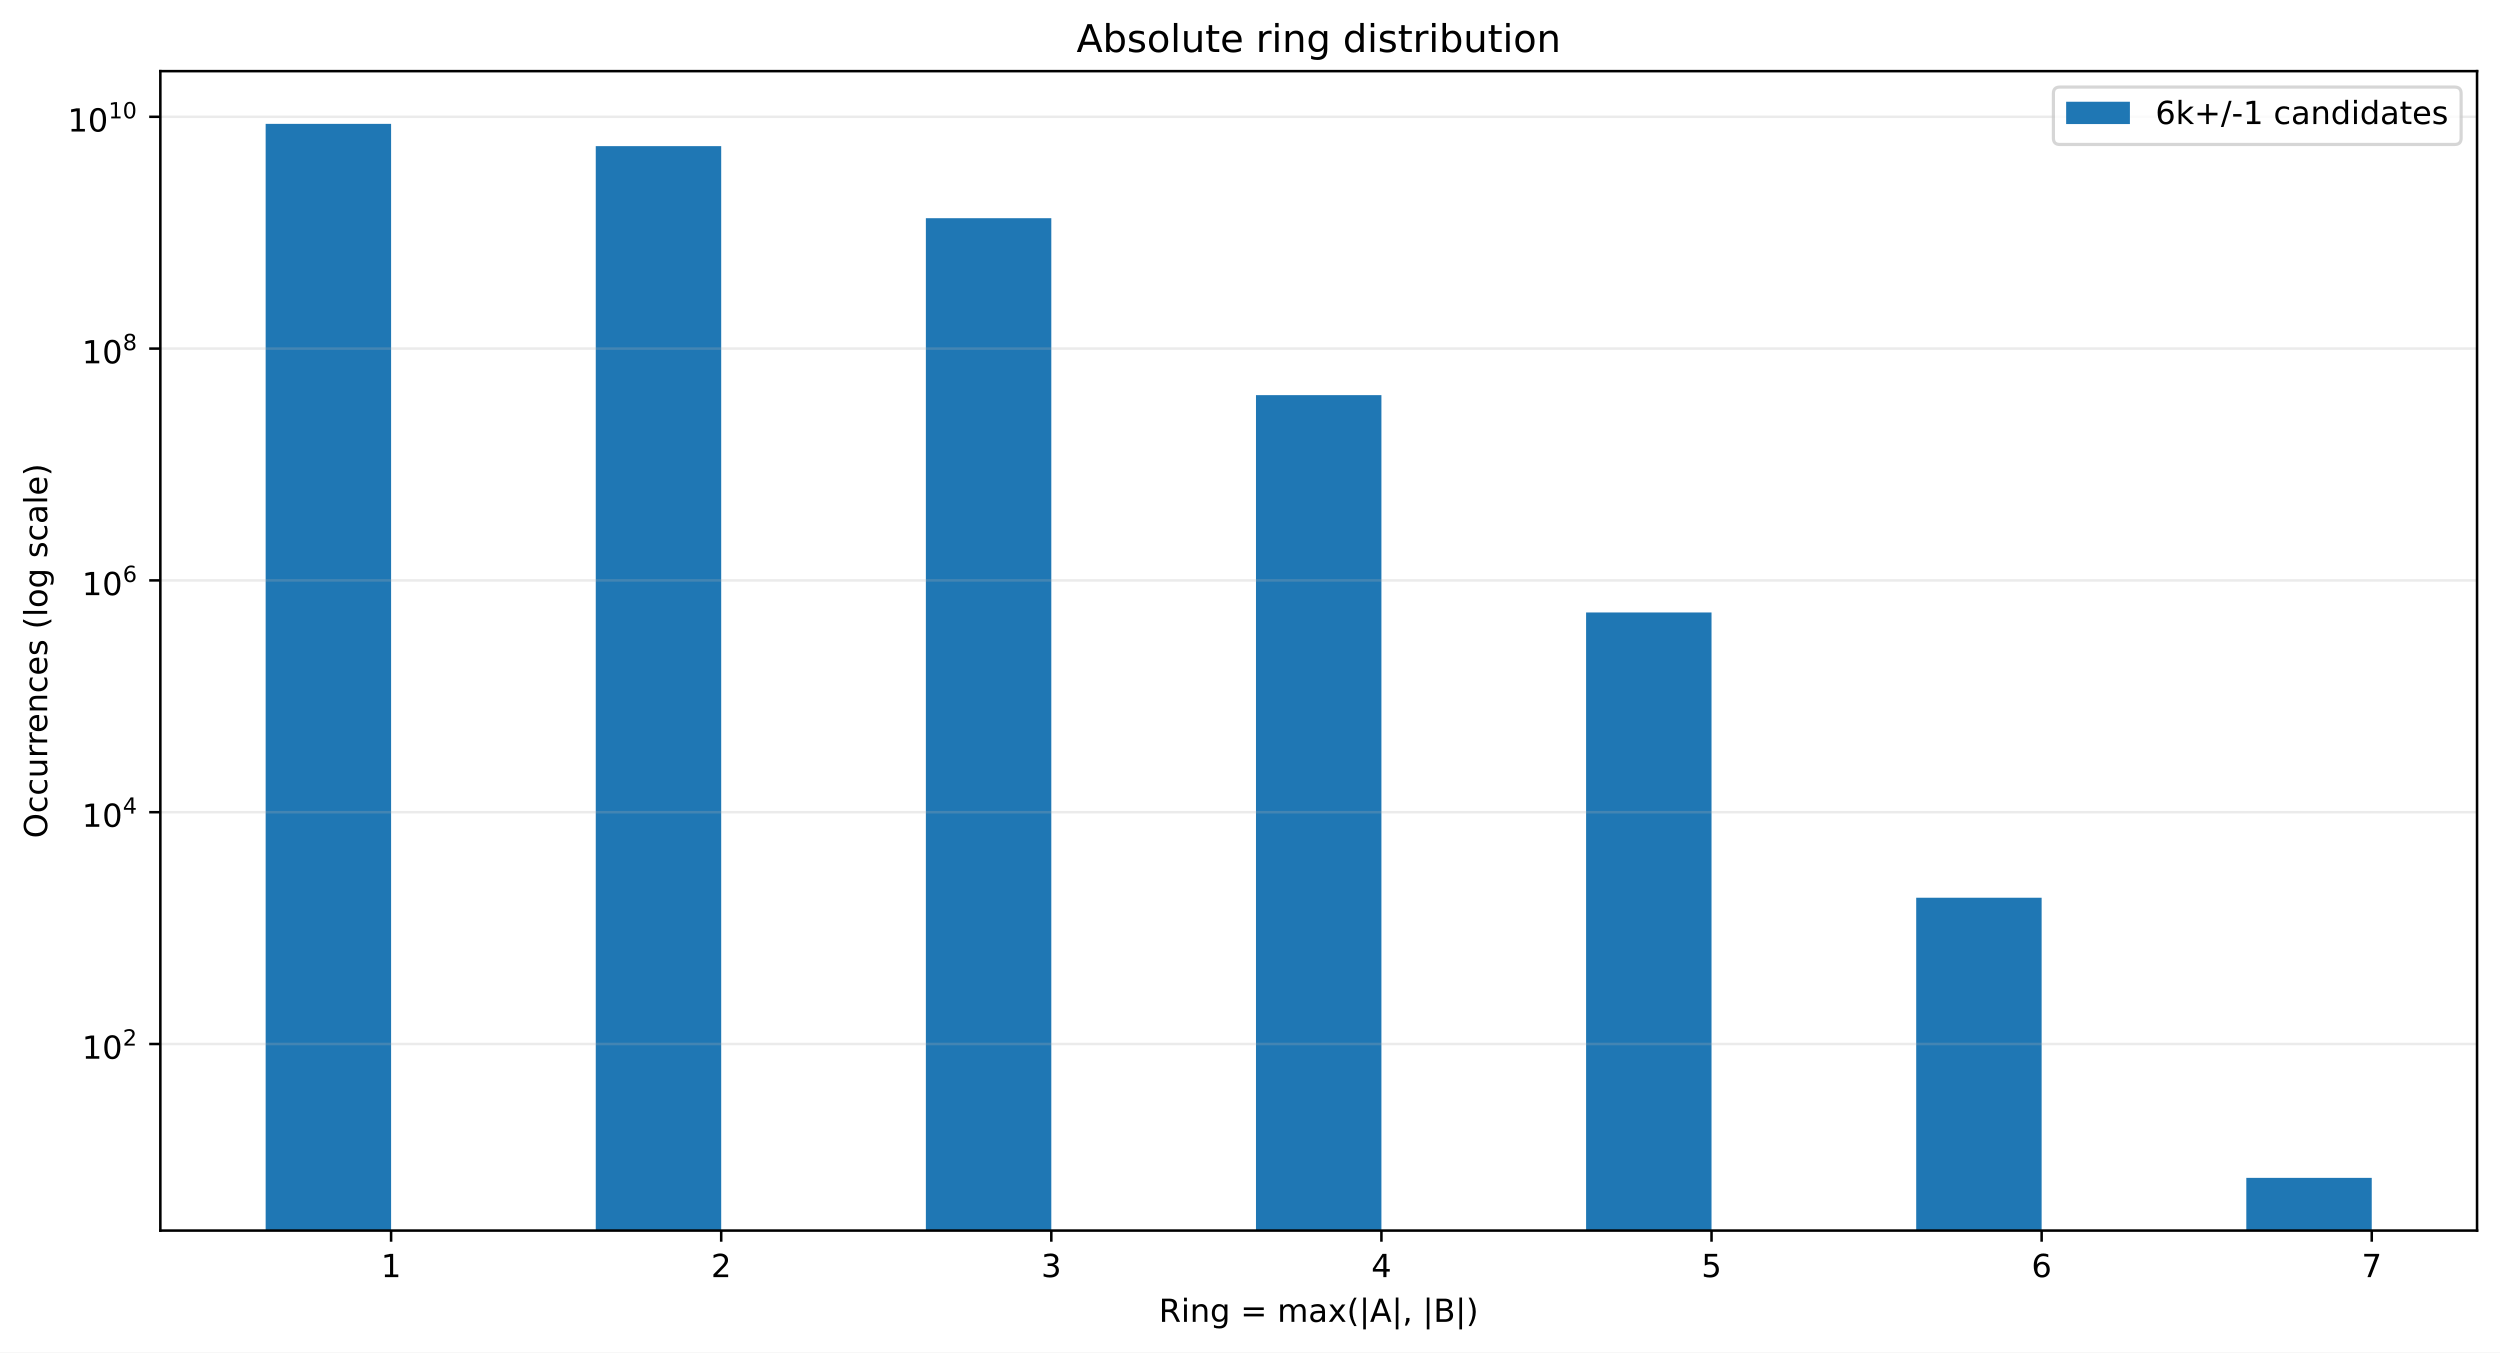
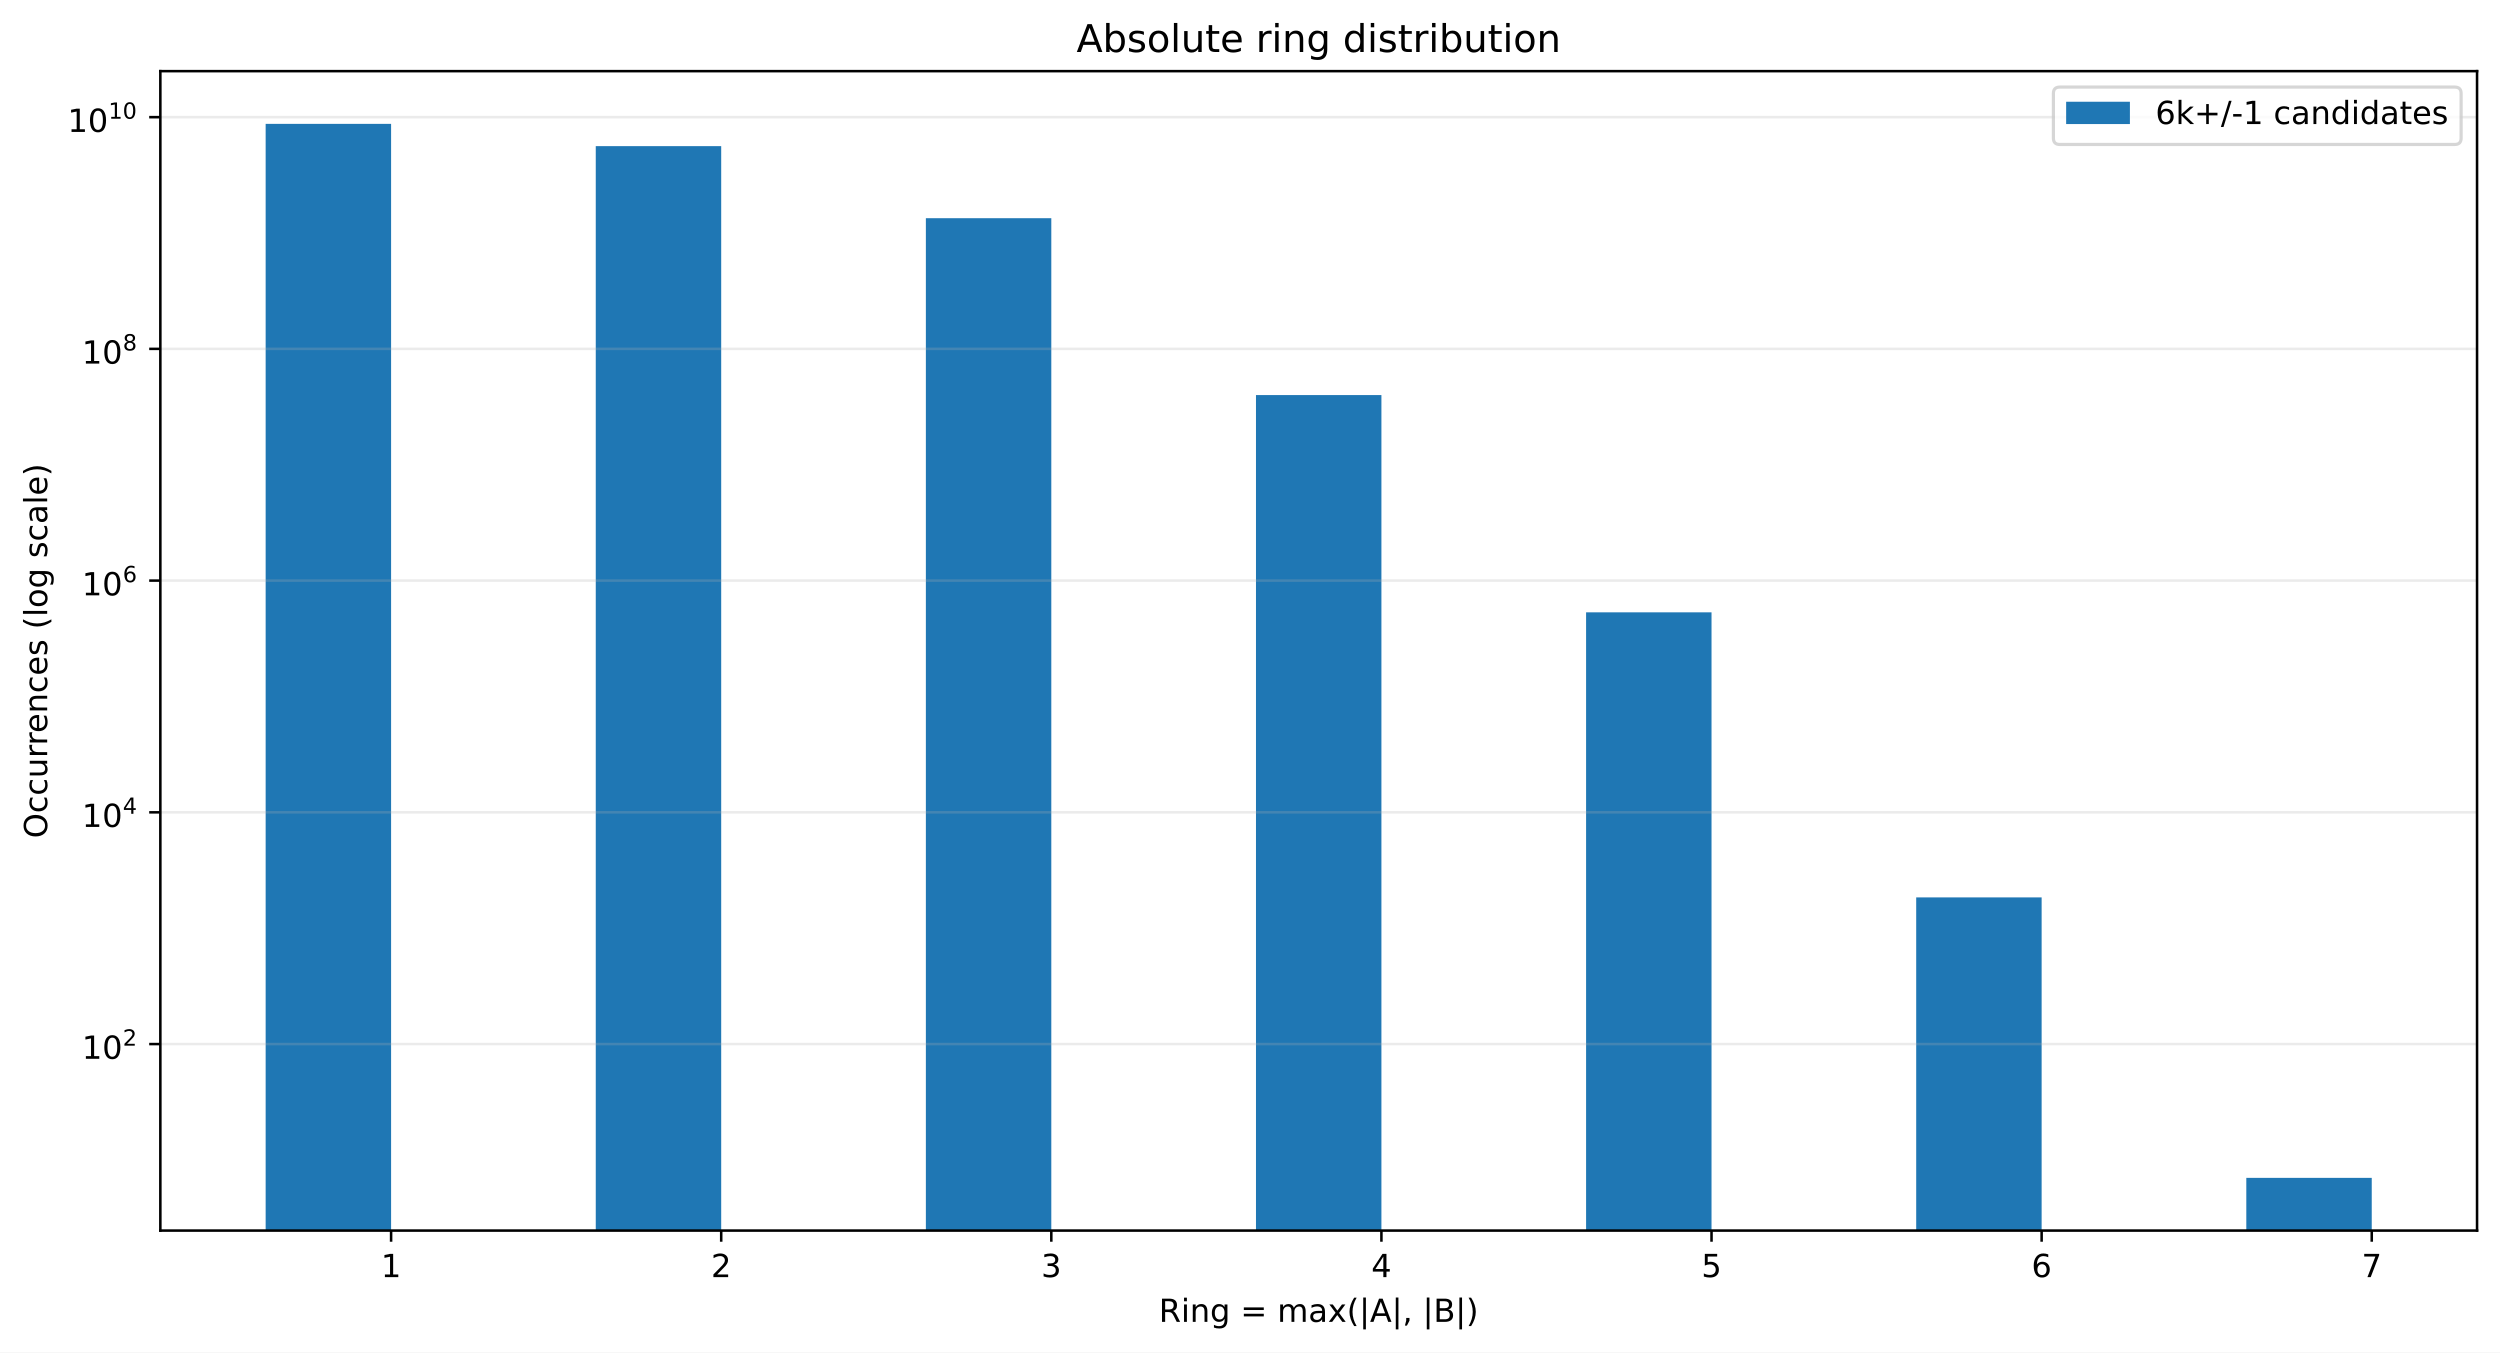
<svg xmlns="http://www.w3.org/2000/svg" xmlns:xlink="http://www.w3.org/1999/xlink" width="784.258pt" height="424.28pt" viewBox="0 0 784.258 424.28" version="1.1">
  <defs>
    <style type="text/css">*{stroke-linejoin: round; stroke-linecap: butt}</style>
  </defs>
  <g id="figure_1">
    <g id="patch_1">
      <path d="M 0 424.28  L 784.258 424.28  L 784.258 0  L 0 0  z " style="fill: #ffffff" />
    </g>
    <g id="axes_1">
      <g id="patch_2">
        <path d="M 50.301 386.036  L 777.058 386.036  L 777.058 22.318  L 50.301 22.318  z " style="fill: #ffffff" />
      </g>
      <g id="patch_3">
-         <path d="M 83.335 36759.026  L 122.687 36759.026  L 122.687 38.851  L 83.335 38.851  z " clip-path="url(#p4f56dd0121)" style="fill: #1f77b4" />
+         <path d="M 83.335 36746.906  L 122.687 36746.906  L 122.687 38.851  L 83.335 38.851  z " clip-path="url(#p17abb2ef02)" style="fill: #1f77b4" />
      </g>
      <g id="patch_4">
-         <path d="M 186.891 36759.026  L 226.243 36759.026  L 226.243 45.849  L 186.891 45.849  z " clip-path="url(#p4f56dd0121)" style="fill: #1f77b4" />
+         <path d="M 186.891 36746.906  L 226.243 36746.906  L 226.243 45.847  L 186.891 45.847  z " clip-path="url(#p17abb2ef02)" style="fill: #1f77b4" />
      </g>
      <g id="patch_5">
-         <path d="M 290.448 36759.026  L 329.799 36759.026  L 329.799 68.453  L 290.448 68.453  z " clip-path="url(#p4f56dd0121)" style="fill: #1f77b4" />
+         <path d="M 290.448 36746.906  L 329.799 36746.906  L 329.799 68.443  L 290.448 68.443  z " clip-path="url(#p17abb2ef02)" style="fill: #1f77b4" />
      </g>
      <g id="patch_6">
-         <path d="M 394.004 36759.026  L 433.355 36759.026  L 433.355 123.957  L 394.004 123.957  z " clip-path="url(#p4f56dd0121)" style="fill: #1f77b4" />
+         <path d="M 394.004 36746.906  L 433.355 36746.906  L 433.355 123.929  L 394.004 123.929  z " clip-path="url(#p17abb2ef02)" style="fill: #1f77b4" />
      </g>
      <g id="patch_7">
-         <path d="M 497.56 36759.026  L 536.912 36759.026  L 536.912 192.13  L 497.56 192.13  z " clip-path="url(#p4f56dd0121)" style="fill: #1f77b4" />
+         <path d="M 497.56 36746.906  L 536.912 36746.906  L 536.912 192.082  L 497.56 192.082  z " clip-path="url(#p17abb2ef02)" style="fill: #1f77b4" />
      </g>
      <g id="patch_8">
-         <path d="M 601.116 36759.026  L 640.468 36759.026  L 640.468 281.628  L 601.116 281.628  z " clip-path="url(#p4f56dd0121)" style="fill: #1f77b4" />
+         <path d="M 601.116 36746.906  L 640.468 36746.906  L 640.468 281.52  L 601.116 281.52  z " clip-path="url(#p17abb2ef02)" style="fill: #1f77b4" />
      </g>
      <g id="patch_9">
-         <path d="M 704.673 36759.026  L 744.024 36759.026  L 744.024 369.503  L 704.673 369.503  z " clip-path="url(#p4f56dd0121)" style="fill: #1f77b4" />
+         <path d="M 704.673 36746.906  L 744.024 36746.906  L 744.024 369.503  L 704.673 369.503  z " clip-path="url(#p17abb2ef02)" style="fill: #1f77b4" />
      </g>
      <g id="matplotlib.axis_1">
        <g id="xtick_1">
          <g id="line2d_1">
            <defs>
-               <path id="m80d3d069c5" d="M 0 0  L 0 3.5  " style="stroke: #000000; stroke-width: 0.8" />
+               <path id="m20510bbfa1" d="M 0 0  L 0 3.5  " style="stroke: #000000; stroke-width: 0.8" />
            </defs>
            <g>
-               <use xlink:href="#m80d3d069c5" x="122.687" y="386.036" style="stroke: #000000; stroke-width: 0.8" />
+               <use xlink:href="#m20510bbfa1" x="122.687" y="386.036" style="stroke: #000000; stroke-width: 0.8" />
            </g>
          </g>
          <g id="text_1">
            <g transform="translate(119.5053 400.6334) scale(0.1 -0.1)">
              <defs>
                <path id="DejaVuSans-14" d="M 794 531  L 1825 531  L 1825 4091  L 703 3866  L 703 4441  L 1819 4666  L 2450 4666  L 2450 531  L 3481 531  L 3481 0  L 794 0  L 794 531  z " transform="scale(0.015625)" />
              </defs>
              <use xlink:href="#DejaVuSans-14" />
            </g>
          </g>
        </g>
        <g id="xtick_2">
          <g id="line2d_2">
            <g>
-               <use xlink:href="#m80d3d069c5" x="226.243" y="386.036" style="stroke: #000000; stroke-width: 0.8" />
+               <use xlink:href="#m20510bbfa1" x="226.243" y="386.036" style="stroke: #000000; stroke-width: 0.8" />
            </g>
          </g>
          <g id="text_2">
            <g transform="translate(223.0616 400.6334) scale(0.1 -0.1)">
              <defs>
                <path id="DejaVuSans-15" d="M 1228 531  L 3431 531  L 3431 0  L 469 0  L 469 531  Q 828 903 1448 1529  Q 2069 2156 2228 2338  Q 2531 2678 2651 2914  Q 2772 3150 2772 3378  Q 2772 3750 2511 3984  Q 2250 4219 1831 4219  Q 1534 4219 1204 4116  Q 875 4013 500 3803  L 500 4441  Q 881 4594 1212 4672  Q 1544 4750 1819 4750  Q 2544 4750 2975 4387  Q 3406 4025 3406 3419  Q 3406 3131 3298 2873  Q 3191 2616 2906 2266  Q 2828 2175 2409 1742  Q 1991 1309 1228 531  z " transform="scale(0.015625)" />
              </defs>
              <use xlink:href="#DejaVuSans-15" />
            </g>
          </g>
        </g>
        <g id="xtick_3">
          <g id="line2d_3">
            <g>
-               <use xlink:href="#m80d3d069c5" x="329.799" y="386.036" style="stroke: #000000; stroke-width: 0.8" />
+               <use xlink:href="#m20510bbfa1" x="329.799" y="386.036" style="stroke: #000000; stroke-width: 0.8" />
            </g>
          </g>
          <g id="text_3">
            <g transform="translate(326.6178 400.6334) scale(0.1 -0.1)">
              <defs>
                <path id="DejaVuSans-16" d="M 2597 2516  Q 3050 2419 3304 2112  Q 3559 1806 3559 1356  Q 3559 666 3084 287  Q 2609 -91 1734 -91  Q 1441 -91 1130 -33  Q 819 25 488 141  L 488 750  Q 750 597 1062 519  Q 1375 441 1716 441  Q 2309 441 2620 675  Q 2931 909 2931 1356  Q 2931 1769 2642 2001  Q 2353 2234 1838 2234  L 1294 2234  L 1294 2753  L 1863 2753  Q 2328 2753 2575 2939  Q 2822 3125 2822 3475  Q 2822 3834 2567 4026  Q 2313 4219 1838 4219  Q 1578 4219 1281 4162  Q 984 4106 628 3988  L 628 4550  Q 988 4650 1302 4700  Q 1616 4750 1894 4750  Q 2613 4750 3031 4423  Q 3450 4097 3450 3541  Q 3450 3153 3228 2886  Q 3006 2619 2597 2516  z " transform="scale(0.015625)" />
              </defs>
              <use xlink:href="#DejaVuSans-16" />
            </g>
          </g>
        </g>
        <g id="xtick_4">
          <g id="line2d_4">
            <g>
-               <use xlink:href="#m80d3d069c5" x="433.355" y="386.036" style="stroke: #000000; stroke-width: 0.8" />
+               <use xlink:href="#m20510bbfa1" x="433.355" y="386.036" style="stroke: #000000; stroke-width: 0.8" />
            </g>
          </g>
          <g id="text_4">
            <g transform="translate(430.174 400.6334) scale(0.1 -0.1)">
              <defs>
                <path id="DejaVuSans-17" d="M 2419 4116  L 825 1625  L 2419 1625  L 2419 4116  z M 2253 4666  L 3047 4666  L 3047 1625  L 3713 1625  L 3713 1100  L 3047 1100  L 3047 0  L 2419 0  L 2419 1100  L 313 1100  L 313 1709  L 2253 4666  z " transform="scale(0.015625)" />
              </defs>
              <use xlink:href="#DejaVuSans-17" />
            </g>
          </g>
        </g>
        <g id="xtick_5">
          <g id="line2d_5">
            <g>
-               <use xlink:href="#m80d3d069c5" x="536.912" y="386.036" style="stroke: #000000; stroke-width: 0.8" />
+               <use xlink:href="#m20510bbfa1" x="536.912" y="386.036" style="stroke: #000000; stroke-width: 0.8" />
            </g>
          </g>
          <g id="text_5">
            <g transform="translate(533.7303 400.6334) scale(0.1 -0.1)">
              <defs>
                <path id="DejaVuSans-18" d="M 691 4666  L 3169 4666  L 3169 4134  L 1269 4134  L 1269 2991  Q 1406 3038 1543 3061  Q 1681 3084 1819 3084  Q 2600 3084 3056 2656  Q 3513 2228 3513 1497  Q 3513 744 3044 326  Q 2575 -91 1722 -91  Q 1428 -91 1123 -41  Q 819 9 494 109  L 494 744  Q 775 591 1075 516  Q 1375 441 1709 441  Q 2250 441 2565 725  Q 2881 1009 2881 1497  Q 2881 1984 2565 2268  Q 2250 2553 1709 2553  Q 1456 2553 1204 2497  Q 953 2441 691 2322  L 691 4666  z " transform="scale(0.015625)" />
              </defs>
              <use xlink:href="#DejaVuSans-18" />
            </g>
          </g>
        </g>
        <g id="xtick_6">
          <g id="line2d_6">
            <g>
-               <use xlink:href="#m80d3d069c5" x="640.468" y="386.036" style="stroke: #000000; stroke-width: 0.8" />
+               <use xlink:href="#m20510bbfa1" x="640.468" y="386.036" style="stroke: #000000; stroke-width: 0.8" />
            </g>
          </g>
          <g id="text_6">
            <g transform="translate(637.2865 400.6334) scale(0.1 -0.1)">
              <defs>
                <path id="DejaVuSans-19" d="M 2113 2584  Q 1688 2584 1439 2293  Q 1191 2003 1191 1497  Q 1191 994 1439 701  Q 1688 409 2113 409  Q 2538 409 2786 701  Q 3034 994 3034 1497  Q 3034 2003 2786 2293  Q 2538 2584 2113 2584  z M 3366 4563  L 3366 3988  Q 3128 4100 2886 4159  Q 2644 4219 2406 4219  Q 1781 4219 1451 3797  Q 1122 3375 1075 2522  Q 1259 2794 1537 2939  Q 1816 3084 2150 3084  Q 2853 3084 3261 2657  Q 3669 2231 3669 1497  Q 3669 778 3244 343  Q 2819 -91 2113 -91  Q 1303 -91 875 529  Q 447 1150 447 2328  Q 447 3434 972 4092  Q 1497 4750 2381 4750  Q 2619 4750 2861 4703  Q 3103 4656 3366 4563  z " transform="scale(0.015625)" />
              </defs>
              <use xlink:href="#DejaVuSans-19" />
            </g>
          </g>
        </g>
        <g id="xtick_7">
          <g id="line2d_7">
            <g>
-               <use xlink:href="#m80d3d069c5" x="744.024" y="386.036" style="stroke: #000000; stroke-width: 0.8" />
+               <use xlink:href="#m20510bbfa1" x="744.024" y="386.036" style="stroke: #000000; stroke-width: 0.8" />
            </g>
          </g>
          <g id="text_7">
            <g transform="translate(740.8427 400.6334) scale(0.1 -0.1)">
              <defs>
                <path id="DejaVuSans-1a" d="M 525 4666  L 3525 4666  L 3525 4397  L 1831 0  L 1172 0  L 2766 4134  L 525 4134  L 525 4666  z " transform="scale(0.015625)" />
              </defs>
              <use xlink:href="#DejaVuSans-1a" />
            </g>
          </g>
        </g>
        <g id="text_8">
          <g transform="translate(363.5437 414.678) scale(0.1 -0.1)">
            <defs>
              <path id="DejaVuSans-35" d="M 2841 2188  Q 3044 2119 3236 1894  Q 3428 1669 3622 1275  L 4263 0  L 3584 0  L 2988 1197  Q 2756 1666 2539 1819  Q 2322 1972 1947 1972  L 1259 1972  L 1259 0  L 628 0  L 628 4666  L 2053 4666  Q 2853 4666 3247 4331  Q 3641 3997 3641 3322  Q 3641 2881 3436 2590  Q 3231 2300 2841 2188  z M 1259 4147  L 1259 2491  L 2053 2491  Q 2509 2491 2742 2702  Q 2975 2913 2975 3322  Q 2975 3731 2742 3939  Q 2509 4147 2053 4147  L 1259 4147  z " transform="scale(0.015625)" />
              <path id="DejaVuSans-4c" d="M 603 3500  L 1178 3500  L 1178 0  L 603 0  L 603 3500  z M 603 4863  L 1178 4863  L 1178 4134  L 603 4134  L 603 4863  z " transform="scale(0.015625)" />
              <path id="DejaVuSans-51" d="M 3513 2113  L 3513 0  L 2938 0  L 2938 2094  Q 2938 2591 2744 2837  Q 2550 3084 2163 3084  Q 1697 3084 1428 2787  Q 1159 2491 1159 1978  L 1159 0  L 581 0  L 581 3500  L 1159 3500  L 1159 2956  Q 1366 3272 1645 3428  Q 1925 3584 2291 3584  Q 2894 3584 3203 3211  Q 3513 2838 3513 2113  z " transform="scale(0.015625)" />
              <path id="DejaVuSans-4a" d="M 2906 1791  Q 2906 2416 2648 2759  Q 2391 3103 1925 3103  Q 1463 3103 1205 2759  Q 947 2416 947 1791  Q 947 1169 1205 825  Q 1463 481 1925 481  Q 2391 481 2648 825  Q 2906 1169 2906 1791  z M 3481 434  Q 3481 -459 3084 -895  Q 2688 -1331 1869 -1331  Q 1566 -1331 1297 -1286  Q 1028 -1241 775 -1147  L 775 -588  Q 1028 -725 1275 -790  Q 1522 -856 1778 -856  Q 2344 -856 2625 -561  Q 2906 -266 2906 331  L 2906 616  Q 2728 306 2450 153  Q 2172 0 1784 0  Q 1141 0 747 490  Q 353 981 353 1791  Q 353 2603 747 3093  Q 1141 3584 1784 3584  Q 2172 3584 2450 3431  Q 2728 3278 2906 2969  L 2906 3500  L 3481 3500  L 3481 434  z " transform="scale(0.015625)" />
              <path id="DejaVuSans-3" transform="scale(0.015625)" />
              <path id="DejaVuSans-20" d="M 678 2906  L 4684 2906  L 4684 2381  L 678 2381  L 678 2906  z M 678 1631  L 4684 1631  L 4684 1100  L 678 1100  L 678 1631  z " transform="scale(0.015625)" />
              <path id="DejaVuSans-50" d="M 3328 2828  Q 3544 3216 3844 3400  Q 4144 3584 4550 3584  Q 5097 3584 5394 3201  Q 5691 2819 5691 2113  L 5691 0  L 5113 0  L 5113 2094  Q 5113 2597 4934 2840  Q 4756 3084 4391 3084  Q 3944 3084 3684 2787  Q 3425 2491 3425 1978  L 3425 0  L 2847 0  L 2847 2094  Q 2847 2600 2669 2842  Q 2491 3084 2119 3084  Q 1678 3084 1418 2786  Q 1159 2488 1159 1978  L 1159 0  L 581 0  L 581 3500  L 1159 3500  L 1159 2956  Q 1356 3278 1631 3431  Q 1906 3584 2284 3584  Q 2666 3584 2933 3390  Q 3200 3197 3328 2828  z " transform="scale(0.015625)" />
              <path id="DejaVuSans-44" d="M 2194 1759  Q 1497 1759 1228 1600  Q 959 1441 959 1056  Q 959 750 1161 570  Q 1363 391 1709 391  Q 2188 391 2477 730  Q 2766 1069 2766 1631  L 2766 1759  L 2194 1759  z M 3341 1997  L 3341 0  L 2766 0  L 2766 531  Q 2569 213 2275 61  Q 1981 -91 1556 -91  Q 1019 -91 701 211  Q 384 513 384 1019  Q 384 1609 779 1909  Q 1175 2209 1959 2209  L 2766 2209  L 2766 2266  Q 2766 2663 2505 2880  Q 2244 3097 1772 3097  Q 1472 3097 1187 3025  Q 903 2953 641 2809  L 641 3341  Q 956 3463 1253 3523  Q 1550 3584 1831 3584  Q 2591 3584 2966 3190  Q 3341 2797 3341 1997  z " transform="scale(0.015625)" />
              <path id="DejaVuSans-5b" d="M 3513 3500  L 2247 1797  L 3578 0  L 2900 0  L 1881 1375  L 863 0  L 184 0  L 1544 1831  L 300 3500  L 978 3500  L 1906 2253  L 2834 3500  L 3513 3500  z " transform="scale(0.015625)" />
              <path id="DejaVuSans-b" d="M 1984 4856  Q 1566 4138 1362 3434  Q 1159 2731 1159 2009  Q 1159 1288 1364 580  Q 1569 -128 1984 -844  L 1484 -844  Q 1016 -109 783 600  Q 550 1309 550 2009  Q 550 2706 781 3412  Q 1013 4119 1484 4856  L 1984 4856  z " transform="scale(0.015625)" />
              <path id="DejaVuSans-5f" d="M 1344 4891  L 1344 -1509  L 813 -1509  L 813 4891  L 1344 4891  z " transform="scale(0.015625)" />
              <path id="DejaVuSans-24" d="M 2188 4044  L 1331 1722  L 3047 1722  L 2188 4044  z M 1831 4666  L 2547 4666  L 4325 0  L 3669 0  L 3244 1197  L 1141 1197  L 716 0  L 50 0  L 1831 4666  z " transform="scale(0.015625)" />
              <path id="DejaVuSans-f" d="M 750 794  L 1409 794  L 1409 256  L 897 -744  L 494 -744  L 750 256  L 750 794  z " transform="scale(0.015625)" />
              <path id="DejaVuSans-25" d="M 1259 2228  L 1259 519  L 2272 519  Q 2781 519 3026 730  Q 3272 941 3272 1375  Q 3272 1813 3026 2020  Q 2781 2228 2272 2228  L 1259 2228  z M 1259 4147  L 1259 2741  L 2194 2741  Q 2656 2741 2882 2914  Q 3109 3088 3109 3444  Q 3109 3797 2882 3972  Q 2656 4147 2194 4147  L 1259 4147  z M 628 4666  L 2241 4666  Q 2963 4666 3353 4366  Q 3744 4066 3744 3513  Q 3744 3084 3544 2831  Q 3344 2578 2956 2516  Q 3422 2416 3680 2098  Q 3938 1781 3938 1306  Q 3938 681 3513 340  Q 3088 0 2303 0  L 628 0  L 628 4666  z " transform="scale(0.015625)" />
              <path id="DejaVuSans-c" d="M 513 4856  L 1013 4856  Q 1481 4119 1714 3412  Q 1947 2706 1947 2009  Q 1947 1309 1714 600  Q 1481 -109 1013 -844  L 513 -844  Q 928 -128 1133 580  Q 1338 1288 1338 2009  Q 1338 2731 1133 3434  Q 928 4138 513 4856  z " transform="scale(0.015625)" />
            </defs>
            <use xlink:href="#DejaVuSans-35" />
            <use xlink:href="#DejaVuSans-4c" transform="translate(69.48438 0)" />
            <use xlink:href="#DejaVuSans-51" transform="translate(97.26562 0)" />
            <use xlink:href="#DejaVuSans-4a" transform="translate(160.6406 0)" />
            <use xlink:href="#DejaVuSans-3" transform="translate(224.125 0)" />
            <use xlink:href="#DejaVuSans-20" transform="translate(255.9062 0)" />
            <use xlink:href="#DejaVuSans-3" transform="translate(339.7031 0)" />
            <use xlink:href="#DejaVuSans-50" transform="translate(371.4844 0)" />
            <use xlink:href="#DejaVuSans-44" transform="translate(468.8906 0)" />
            <use xlink:href="#DejaVuSans-5b" transform="translate(530.1719 0)" />
            <use xlink:href="#DejaVuSans-b" transform="translate(589.3594 0)" />
            <use xlink:href="#DejaVuSans-5f" transform="translate(628.375 0)" />
            <use xlink:href="#DejaVuSans-24" transform="translate(662.0625 0)" />
            <use xlink:href="#DejaVuSans-5f" transform="translate(730.4688 0)" />
            <use xlink:href="#DejaVuSans-f" transform="translate(764.1562 0)" />
            <use xlink:href="#DejaVuSans-3" transform="translate(795.9375 0)" />
            <use xlink:href="#DejaVuSans-5f" transform="translate(827.7188 0)" />
            <use xlink:href="#DejaVuSans-25" transform="translate(861.4062 0)" />
            <use xlink:href="#DejaVuSans-5f" transform="translate(930.0156 0)" />
            <use xlink:href="#DejaVuSans-c" transform="translate(963.7031 0)" />
          </g>
        </g>
      </g>
      <g id="matplotlib.axis_2">
        <g id="ytick_1">
          <g id="line2d_8">
-             <path d="M 50.301 327.512  L 777.058 327.512  " clip-path="url(#p4f56dd0121)" style="fill: none; stroke: #b0b0b0; stroke-opacity: 0.25; stroke-width: 0.8; stroke-linecap: square" />
+             <path d="M 50.301 327.526  L 777.058 327.526  " clip-path="url(#p17abb2ef02)" style="fill: none; stroke: #b0b0b0; stroke-opacity: 0.25; stroke-width: 0.8; stroke-linecap: square" />
          </g>
          <g id="line2d_9">
            <defs>
-               <path id="m54b1df7c04" d="M 0 0  L -3.5 0  " style="stroke: #000000; stroke-width: 0.8" />
+               <path id="m3ab884940d" d="M 0 0  L -3.5 0  " style="stroke: #000000; stroke-width: 0.8" />
            </defs>
            <g>
-               <use xlink:href="#m54b1df7c04" x="50.301" y="327.512" style="stroke: #000000; stroke-width: 0.8" />
+               <use xlink:href="#m3ab884940d" x="50.301" y="327.526" style="stroke: #000000; stroke-width: 0.8" />
            </g>
          </g>
          <g id="text_9">
-             <g transform="translate(25.70078 332.2123) scale(0.1 -0.1)">
+             <g transform="translate(25.70078 332.2263) scale(0.1 -0.1)">
              <defs>
                <path id="DejaVuSans-13" d="M 2034 4250  Q 1547 4250 1301 3770  Q 1056 3291 1056 2328  Q 1056 1369 1301 889  Q 1547 409 2034 409  Q 2525 409 2770 889  Q 3016 1369 3016 2328  Q 3016 3291 2770 3770  Q 2525 4250 2034 4250  z M 2034 4750  Q 2819 4750 3233 4129  Q 3647 3509 3647 2328  Q 3647 1150 3233 529  Q 2819 -91 2034 -91  Q 1250 -91 836 529  Q 422 1150 422 2328  Q 422 3509 836 4129  Q 1250 4750 2034 4750  z " transform="scale(0.015625)" />
              </defs>
              <use xlink:href="#DejaVuSans-14" transform="translate(0 0.746875)" />
              <use xlink:href="#DejaVuSans-13" transform="translate(63.62305 0.746875)" />
              <use xlink:href="#DejaVuSans-15" transform="translate(128.2031 42.04688) scale(0.7)" />
            </g>
          </g>
        </g>
        <g id="ytick_2">
          <g id="line2d_10">
-             <path d="M 50.301 254.795  L 777.058 254.795  " clip-path="url(#p4f56dd0121)" style="fill: none; stroke: #b0b0b0; stroke-opacity: 0.25; stroke-width: 0.8; stroke-linecap: square" />
+             <path d="M 50.301 254.833  L 777.058 254.833  " clip-path="url(#p17abb2ef02)" style="fill: none; stroke: #b0b0b0; stroke-opacity: 0.25; stroke-width: 0.8; stroke-linecap: square" />
          </g>
          <g id="line2d_11">
            <g>
-               <use xlink:href="#m54b1df7c04" x="50.301" y="254.795" style="stroke: #000000; stroke-width: 0.8" />
+               <use xlink:href="#m3ab884940d" x="50.301" y="254.833" style="stroke: #000000; stroke-width: 0.8" />
            </g>
          </g>
          <g id="text_10">
-             <g transform="translate(25.70078 259.4447) scale(0.1 -0.1)">
+             <g transform="translate(25.70078 259.4829) scale(0.1 -0.1)">
              <use xlink:href="#DejaVuSans-14" transform="translate(0 0.665625)" />
              <use xlink:href="#DejaVuSans-13" transform="translate(63.62305 0.665625)" />
              <use xlink:href="#DejaVuSans-17" transform="translate(128.2031 41.96563) scale(0.7)" />
            </g>
          </g>
        </g>
        <g id="ytick_3">
          <g id="line2d_12">
-             <path d="M 50.301 182.077  L 777.058 182.077  " clip-path="url(#p4f56dd0121)" style="fill: none; stroke: #b0b0b0; stroke-opacity: 0.25; stroke-width: 0.8; stroke-linecap: square" />
+             <path d="M 50.301 182.14  L 777.058 182.14  " clip-path="url(#p17abb2ef02)" style="fill: none; stroke: #b0b0b0; stroke-opacity: 0.25; stroke-width: 0.8; stroke-linecap: square" />
          </g>
          <g id="line2d_13">
            <g>
-               <use xlink:href="#m54b1df7c04" x="50.301" y="182.077" style="stroke: #000000; stroke-width: 0.8" />
+               <use xlink:href="#m3ab884940d" x="50.301" y="182.14" style="stroke: #000000; stroke-width: 0.8" />
            </g>
          </g>
          <g id="text_11">
-             <g transform="translate(25.70078 186.7771) scale(0.1 -0.1)">
+             <g transform="translate(25.70078 186.8396) scale(0.1 -0.1)">
              <use xlink:href="#DejaVuSans-14" transform="translate(0 0.746875)" />
              <use xlink:href="#DejaVuSans-13" transform="translate(63.62305 0.746875)" />
              <use xlink:href="#DejaVuSans-19" transform="translate(128.2031 42.04688) scale(0.7)" />
            </g>
          </g>
        </g>
        <g id="ytick_4">
          <g id="line2d_14">
-             <path d="M 50.301 109.36  L 777.058 109.36  " clip-path="url(#p4f56dd0121)" style="fill: none; stroke: #b0b0b0; stroke-opacity: 0.25; stroke-width: 0.8; stroke-linecap: square" />
+             <path d="M 50.301 109.446  L 777.058 109.446  " clip-path="url(#p17abb2ef02)" style="fill: none; stroke: #b0b0b0; stroke-opacity: 0.25; stroke-width: 0.8; stroke-linecap: square" />
          </g>
          <g id="line2d_15">
            <g>
-               <use xlink:href="#m54b1df7c04" x="50.301" y="109.36" style="stroke: #000000; stroke-width: 0.8" />
+               <use xlink:href="#m3ab884940d" x="50.301" y="109.446" style="stroke: #000000; stroke-width: 0.8" />
            </g>
          </g>
          <g id="text_12">
-             <g transform="translate(25.70078 114.0595) scale(0.1 -0.1)">
+             <g transform="translate(25.70078 114.1462) scale(0.1 -0.1)">
              <defs>
                <path id="DejaVuSans-1b" d="M 2034 2216  Q 1584 2216 1326 1975  Q 1069 1734 1069 1313  Q 1069 891 1326 650  Q 1584 409 2034 409  Q 2484 409 2743 651  Q 3003 894 3003 1313  Q 3003 1734 2745 1975  Q 2488 2216 2034 2216  z M 1403 2484  Q 997 2584 770 2862  Q 544 3141 544 3541  Q 544 4100 942 4425  Q 1341 4750 2034 4750  Q 2731 4750 3128 4425  Q 3525 4100 3525 3541  Q 3525 3141 3298 2862  Q 3072 2584 2669 2484  Q 3125 2378 3379 2068  Q 3634 1759 3634 1313  Q 3634 634 3220 271  Q 2806 -91 2034 -91  Q 1263 -91 848 271  Q 434 634 434 1313  Q 434 1759 690 2068  Q 947 2378 1403 2484  z M 1172 3481  Q 1172 3119 1398 2916  Q 1625 2713 2034 2713  Q 2441 2713 2670 2916  Q 2900 3119 2900 3481  Q 2900 3844 2670 4047  Q 2441 4250 2034 4250  Q 1625 4250 1398 4047  Q 1172 3844 1172 3481  z " transform="scale(0.015625)" />
              </defs>
              <use xlink:href="#DejaVuSans-14" transform="translate(0 0.746875)" />
              <use xlink:href="#DejaVuSans-13" transform="translate(63.62305 0.746875)" />
              <use xlink:href="#DejaVuSans-1b" transform="translate(128.2031 42.04688) scale(0.7)" />
            </g>
          </g>
        </g>
        <g id="ytick_5">
          <g id="line2d_16">
-             <path d="M 50.301 36.642  L 777.058 36.642  " clip-path="url(#p4f56dd0121)" style="fill: none; stroke: #b0b0b0; stroke-opacity: 0.25; stroke-width: 0.8; stroke-linecap: square" />
+             <path d="M 50.301 36.753  L 777.058 36.753  " clip-path="url(#p17abb2ef02)" style="fill: none; stroke: #b0b0b0; stroke-opacity: 0.25; stroke-width: 0.8; stroke-linecap: square" />
          </g>
          <g id="line2d_17">
            <g>
-               <use xlink:href="#m54b1df7c04" x="50.301" y="36.642" style="stroke: #000000; stroke-width: 0.8" />
+               <use xlink:href="#m3ab884940d" x="50.301" y="36.753" style="stroke: #000000; stroke-width: 0.8" />
            </g>
          </g>
          <g id="text_13">
-             <g transform="translate(21.20078 41.34194) scale(0.1 -0.1)">
+             <g transform="translate(21.20078 41.45281) scale(0.1 -0.1)">
              <use xlink:href="#DejaVuSans-14" transform="translate(0 0.746875)" />
              <use xlink:href="#DejaVuSans-13" transform="translate(63.62305 0.746875)" />
              <use xlink:href="#DejaVuSans-14" transform="translate(128.2031 42.04688) scale(0.7)" />
              <use xlink:href="#DejaVuSans-13" transform="translate(172.7393 42.04688) scale(0.7)" />
            </g>
          </g>
        </g>
        <g id="text_14">
          <g transform="translate(14.79844 262.9551) rotate(-90) scale(0.1 -0.1)">
            <defs>
              <path id="DejaVuSans-32" d="M 2522 4238  Q 1834 4238 1429 3725  Q 1025 3213 1025 2328  Q 1025 1447 1429 934  Q 1834 422 2522 422  Q 3209 422 3611 934  Q 4013 1447 4013 2328  Q 4013 3213 3611 3725  Q 3209 4238 2522 4238  z M 2522 4750  Q 3503 4750 4090 4092  Q 4678 3434 4678 2328  Q 4678 1225 4090 567  Q 3503 -91 2522 -91  Q 1538 -91 948 565  Q 359 1222 359 2328  Q 359 3434 948 4092  Q 1538 4750 2522 4750  z " transform="scale(0.015625)" />
              <path id="DejaVuSans-46" d="M 3122 3366  L 3122 2828  Q 2878 2963 2633 3030  Q 2388 3097 2138 3097  Q 1578 3097 1268 2742  Q 959 2388 959 1747  Q 959 1106 1268 751  Q 1578 397 2138 397  Q 2388 397 2633 464  Q 2878 531 3122 666  L 3122 134  Q 2881 22 2623 -34  Q 2366 -91 2075 -91  Q 1284 -91 818 406  Q 353 903 353 1747  Q 353 2603 823 3093  Q 1294 3584 2113 3584  Q 2378 3584 2631 3529  Q 2884 3475 3122 3366  z " transform="scale(0.015625)" />
              <path id="DejaVuSans-58" d="M 544 1381  L 544 3500  L 1119 3500  L 1119 1403  Q 1119 906 1312 657  Q 1506 409 1894 409  Q 2359 409 2629 706  Q 2900 1003 2900 1516  L 2900 3500  L 3475 3500  L 3475 0  L 2900 0  L 2900 538  Q 2691 219 2414 64  Q 2138 -91 1772 -91  Q 1169 -91 856 284  Q 544 659 544 1381  z M 1991 3584  L 1991 3584  z " transform="scale(0.015625)" />
              <path id="DejaVuSans-55" d="M 2631 2963  Q 2534 3019 2420 3045  Q 2306 3072 2169 3072  Q 1681 3072 1420 2755  Q 1159 2438 1159 1844  L 1159 0  L 581 0  L 581 3500  L 1159 3500  L 1159 2956  Q 1341 3275 1631 3429  Q 1922 3584 2338 3584  Q 2397 3584 2469 3576  Q 2541 3569 2628 3553  L 2631 2963  z " transform="scale(0.015625)" />
              <path id="DejaVuSans-48" d="M 3597 1894  L 3597 1613  L 953 1613  Q 991 1019 1311 708  Q 1631 397 2203 397  Q 2534 397 2845 478  Q 3156 559 3463 722  L 3463 178  Q 3153 47 2828 -22  Q 2503 -91 2169 -91  Q 1331 -91 842 396  Q 353 884 353 1716  Q 353 2575 817 3079  Q 1281 3584 2069 3584  Q 2775 3584 3186 3129  Q 3597 2675 3597 1894  z M 3022 2063  Q 3016 2534 2758 2815  Q 2500 3097 2075 3097  Q 1594 3097 1305 2825  Q 1016 2553 972 2059  L 3022 2063  z " transform="scale(0.015625)" />
              <path id="DejaVuSans-56" d="M 2834 3397  L 2834 2853  Q 2591 2978 2328 3040  Q 2066 3103 1784 3103  Q 1356 3103 1142 2972  Q 928 2841 928 2578  Q 928 2378 1081 2264  Q 1234 2150 1697 2047  L 1894 2003  Q 2506 1872 2764 1633  Q 3022 1394 3022 966  Q 3022 478 2636 193  Q 2250 -91 1575 -91  Q 1294 -91 989 -36  Q 684 19 347 128  L 347 722  Q 666 556 975 473  Q 1284 391 1588 391  Q 1994 391 2212 530  Q 2431 669 2431 922  Q 2431 1156 2273 1281  Q 2116 1406 1581 1522  L 1381 1569  Q 847 1681 609 1914  Q 372 2147 372 2553  Q 372 3047 722 3315  Q 1072 3584 1716 3584  Q 2034 3584 2315 3537  Q 2597 3491 2834 3397  z " transform="scale(0.015625)" />
              <path id="DejaVuSans-4f" d="M 603 4863  L 1178 4863  L 1178 0  L 603 0  L 603 4863  z " transform="scale(0.015625)" />
              <path id="DejaVuSans-52" d="M 1959 3097  Q 1497 3097 1228 2736  Q 959 2375 959 1747  Q 959 1119 1226 758  Q 1494 397 1959 397  Q 2419 397 2687 759  Q 2956 1122 2956 1747  Q 2956 2369 2687 2733  Q 2419 3097 1959 3097  z M 1959 3584  Q 2709 3584 3137 3096  Q 3566 2609 3566 1747  Q 3566 888 3137 398  Q 2709 -91 1959 -91  Q 1206 -91 779 398  Q 353 888 353 1747  Q 353 2609 779 3096  Q 1206 3584 1959 3584  z " transform="scale(0.015625)" />
            </defs>
            <use xlink:href="#DejaVuSans-32" />
            <use xlink:href="#DejaVuSans-46" transform="translate(78.71875 0)" />
            <use xlink:href="#DejaVuSans-46" transform="translate(133.7031 0)" />
            <use xlink:href="#DejaVuSans-58" transform="translate(188.6875 0)" />
            <use xlink:href="#DejaVuSans-55" transform="translate(252.0625 0)" />
            <use xlink:href="#DejaVuSans-55" transform="translate(291.4219 0)" />
            <use xlink:href="#DejaVuSans-48" transform="translate(330.3281 0)" />
            <use xlink:href="#DejaVuSans-51" transform="translate(391.8594 0)" />
            <use xlink:href="#DejaVuSans-46" transform="translate(455.2344 0)" />
            <use xlink:href="#DejaVuSans-48" transform="translate(510.2188 0)" />
            <use xlink:href="#DejaVuSans-56" transform="translate(571.75 0)" />
            <use xlink:href="#DejaVuSans-3" transform="translate(623.8438 0)" />
            <use xlink:href="#DejaVuSans-b" transform="translate(655.625 0)" />
            <use xlink:href="#DejaVuSans-4f" transform="translate(694.6406 0)" />
            <use xlink:href="#DejaVuSans-52" transform="translate(722.4219 0)" />
            <use xlink:href="#DejaVuSans-4a" transform="translate(783.6094 0)" />
            <use xlink:href="#DejaVuSans-3" transform="translate(847.0938 0)" />
            <use xlink:href="#DejaVuSans-56" transform="translate(878.875 0)" />
            <use xlink:href="#DejaVuSans-46" transform="translate(930.9688 0)" />
            <use xlink:href="#DejaVuSans-44" transform="translate(985.9531 0)" />
            <use xlink:href="#DejaVuSans-4f" transform="translate(1047.234 0)" />
            <use xlink:href="#DejaVuSans-48" transform="translate(1075.016 0)" />
            <use xlink:href="#DejaVuSans-c" transform="translate(1136.547 0)" />
          </g>
        </g>
      </g>
      <g id="patch_10">
        <path d="M 50.301 386.036  L 50.301 22.318  " style="fill: none; stroke: #000000; stroke-width: 0.8; stroke-linejoin: miter; stroke-linecap: square" />
      </g>
      <g id="patch_11">
        <path d="M 777.058 386.036  L 777.058 22.318  " style="fill: none; stroke: #000000; stroke-width: 0.8; stroke-linejoin: miter; stroke-linecap: square" />
      </g>
      <g id="patch_12">
        <path d="M 50.301 386.036  L 777.058 386.036  " style="fill: none; stroke: #000000; stroke-width: 0.8; stroke-linejoin: miter; stroke-linecap: square" />
      </g>
      <g id="patch_13">
        <path d="M 50.301 22.318  L 777.058 22.318  " style="fill: none; stroke: #000000; stroke-width: 0.8; stroke-linejoin: miter; stroke-linecap: square" />
      </g>
      <g id="text_15">
        <g transform="translate(337.7055 16.31812) scale(0.12 -0.12)">
          <defs>
            <path id="DejaVuSans-45" d="M 3116 1747  Q 3116 2381 2855 2742  Q 2594 3103 2138 3103  Q 1681 3103 1420 2742  Q 1159 2381 1159 1747  Q 1159 1113 1420 752  Q 1681 391 2138 391  Q 2594 391 2855 752  Q 3116 1113 3116 1747  z M 1159 2969  Q 1341 3281 1617 3432  Q 1894 3584 2278 3584  Q 2916 3584 3314 3078  Q 3713 2572 3713 1747  Q 3713 922 3314 415  Q 2916 -91 2278 -91  Q 1894 -91 1617 61  Q 1341 213 1159 525  L 1159 0  L 581 0  L 581 4863  L 1159 4863  L 1159 2969  z " transform="scale(0.015625)" />
            <path id="DejaVuSans-57" d="M 1172 4494  L 1172 3500  L 2356 3500  L 2356 3053  L 1172 3053  L 1172 1153  Q 1172 725 1289 603  Q 1406 481 1766 481  L 2356 481  L 2356 0  L 1766 0  Q 1100 0 847 248  Q 594 497 594 1153  L 594 3053  L 172 3053  L 172 3500  L 594 3500  L 594 4494  L 1172 4494  z " transform="scale(0.015625)" />
            <path id="DejaVuSans-47" d="M 2906 2969  L 2906 4863  L 3481 4863  L 3481 0  L 2906 0  L 2906 525  Q 2725 213 2448 61  Q 2172 -91 1784 -91  Q 1150 -91 751 415  Q 353 922 353 1747  Q 353 2572 751 3078  Q 1150 3584 1784 3584  Q 2172 3584 2448 3432  Q 2725 3281 2906 2969  z M 947 1747  Q 947 1113 1208 752  Q 1469 391 1925 391  Q 2381 391 2643 752  Q 2906 1113 2906 1747  Q 2906 2381 2643 2742  Q 2381 3103 1925 3103  Q 1469 3103 1208 2742  Q 947 2381 947 1747  z " transform="scale(0.015625)" />
          </defs>
          <use xlink:href="#DejaVuSans-24" />
          <use xlink:href="#DejaVuSans-45" transform="translate(68.40625 0)" />
          <use xlink:href="#DejaVuSans-56" transform="translate(131.8906 0)" />
          <use xlink:href="#DejaVuSans-52" transform="translate(183.9844 0)" />
          <use xlink:href="#DejaVuSans-4f" transform="translate(245.1719 0)" />
          <use xlink:href="#DejaVuSans-58" transform="translate(272.9531 0)" />
          <use xlink:href="#DejaVuSans-57" transform="translate(336.3281 0)" />
          <use xlink:href="#DejaVuSans-48" transform="translate(375.5312 0)" />
          <use xlink:href="#DejaVuSans-3" transform="translate(437.0625 0)" />
          <use xlink:href="#DejaVuSans-55" transform="translate(468.8438 0)" />
          <use xlink:href="#DejaVuSans-4c" transform="translate(509.9531 0)" />
          <use xlink:href="#DejaVuSans-51" transform="translate(537.7344 0)" />
          <use xlink:href="#DejaVuSans-4a" transform="translate(601.1094 0)" />
          <use xlink:href="#DejaVuSans-3" transform="translate(664.5938 0)" />
          <use xlink:href="#DejaVuSans-47" transform="translate(696.375 0)" />
          <use xlink:href="#DejaVuSans-4c" transform="translate(759.8594 0)" />
          <use xlink:href="#DejaVuSans-56" transform="translate(787.6406 0)" />
          <use xlink:href="#DejaVuSans-57" transform="translate(839.7344 0)" />
          <use xlink:href="#DejaVuSans-55" transform="translate(878.9375 0)" />
          <use xlink:href="#DejaVuSans-4c" transform="translate(920.0469 0)" />
          <use xlink:href="#DejaVuSans-45" transform="translate(947.8281 0)" />
          <use xlink:href="#DejaVuSans-58" transform="translate(1011.312 0)" />
          <use xlink:href="#DejaVuSans-57" transform="translate(1074.688 0)" />
          <use xlink:href="#DejaVuSans-4c" transform="translate(1113.891 0)" />
          <use xlink:href="#DejaVuSans-52" transform="translate(1141.672 0)" />
          <use xlink:href="#DejaVuSans-51" transform="translate(1202.859 0)" />
        </g>
      </g>
      <g id="legend_1">
        <g id="patch_14">
          <path d="M 646.158 45.319  L 770.058 45.319  Q 772.058 45.319 772.058 43.319  L 772.058 29.318  Q 772.058 27.318 770.058 27.318  L 646.158 27.318  Q 644.158 27.318 644.158 29.318  L 644.158 43.319  Q 644.158 45.319 646.158 45.319  z " style="fill: #ffffff; opacity: 0.8; stroke: #cccccc; stroke-linejoin: miter" />
        </g>
        <g id="patch_15">
          <path d="M 648.158 38.917  L 668.158 38.917  L 668.158 31.917  L 648.158 31.917  z " style="fill: #1f77b4" />
        </g>
        <g id="text_16">
          <g transform="translate(676.1584 38.91656) scale(0.1 -0.1)">
            <defs>
              <path id="DejaVuSans-4e" d="M 581 4863  L 1159 4863  L 1159 1991  L 2875 3500  L 3609 3500  L 1753 1863  L 3688 0  L 2938 0  L 1159 1709  L 1159 0  L 581 0  L 581 4863  z " transform="scale(0.015625)" />
              <path id="DejaVuSans-e" d="M 2944 4013  L 2944 2272  L 4684 2272  L 4684 1741  L 2944 1741  L 2944 0  L 2419 0  L 2419 1741  L 678 1741  L 678 2272  L 2419 2272  L 2419 4013  L 2944 4013  z " transform="scale(0.015625)" />
              <path id="DejaVuSans-12" d="M 1625 4666  L 2156 4666  L 531 -594  L 0 -594  L 1625 4666  z " transform="scale(0.015625)" />
              <path id="DejaVuSans-10" d="M 313 2009  L 1997 2009  L 1997 1497  L 313 1497  L 313 2009  z " transform="scale(0.015625)" />
            </defs>
            <use xlink:href="#DejaVuSans-19" />
            <use xlink:href="#DejaVuSans-4e" transform="translate(63.625 0)" />
            <use xlink:href="#DejaVuSans-e" transform="translate(121.5312 0)" />
            <use xlink:href="#DejaVuSans-12" transform="translate(205.3281 0)" />
            <use xlink:href="#DejaVuSans-10" transform="translate(239.0156 0)" />
            <use xlink:href="#DejaVuSans-14" transform="translate(275.0938 0)" />
            <use xlink:href="#DejaVuSans-3" transform="translate(338.7188 0)" />
            <use xlink:href="#DejaVuSans-46" transform="translate(370.5 0)" />
            <use xlink:href="#DejaVuSans-44" transform="translate(425.4844 0)" />
            <use xlink:href="#DejaVuSans-51" transform="translate(486.7656 0)" />
            <use xlink:href="#DejaVuSans-47" transform="translate(550.1406 0)" />
            <use xlink:href="#DejaVuSans-4c" transform="translate(613.625 0)" />
            <use xlink:href="#DejaVuSans-47" transform="translate(641.4062 0)" />
            <use xlink:href="#DejaVuSans-44" transform="translate(704.8906 0)" />
            <use xlink:href="#DejaVuSans-57" transform="translate(766.1719 0)" />
            <use xlink:href="#DejaVuSans-48" transform="translate(805.375 0)" />
            <use xlink:href="#DejaVuSans-56" transform="translate(866.9062 0)" />
          </g>
        </g>
      </g>
    </g>
  </g>
  <defs>
-     <clipPath id="p4f56dd0121">
+     <clipPath id="p17abb2ef02">
      <rect x="50.301" y="22.318" width="726.758" height="363.718" />
    </clipPath>
  </defs>
</svg>
